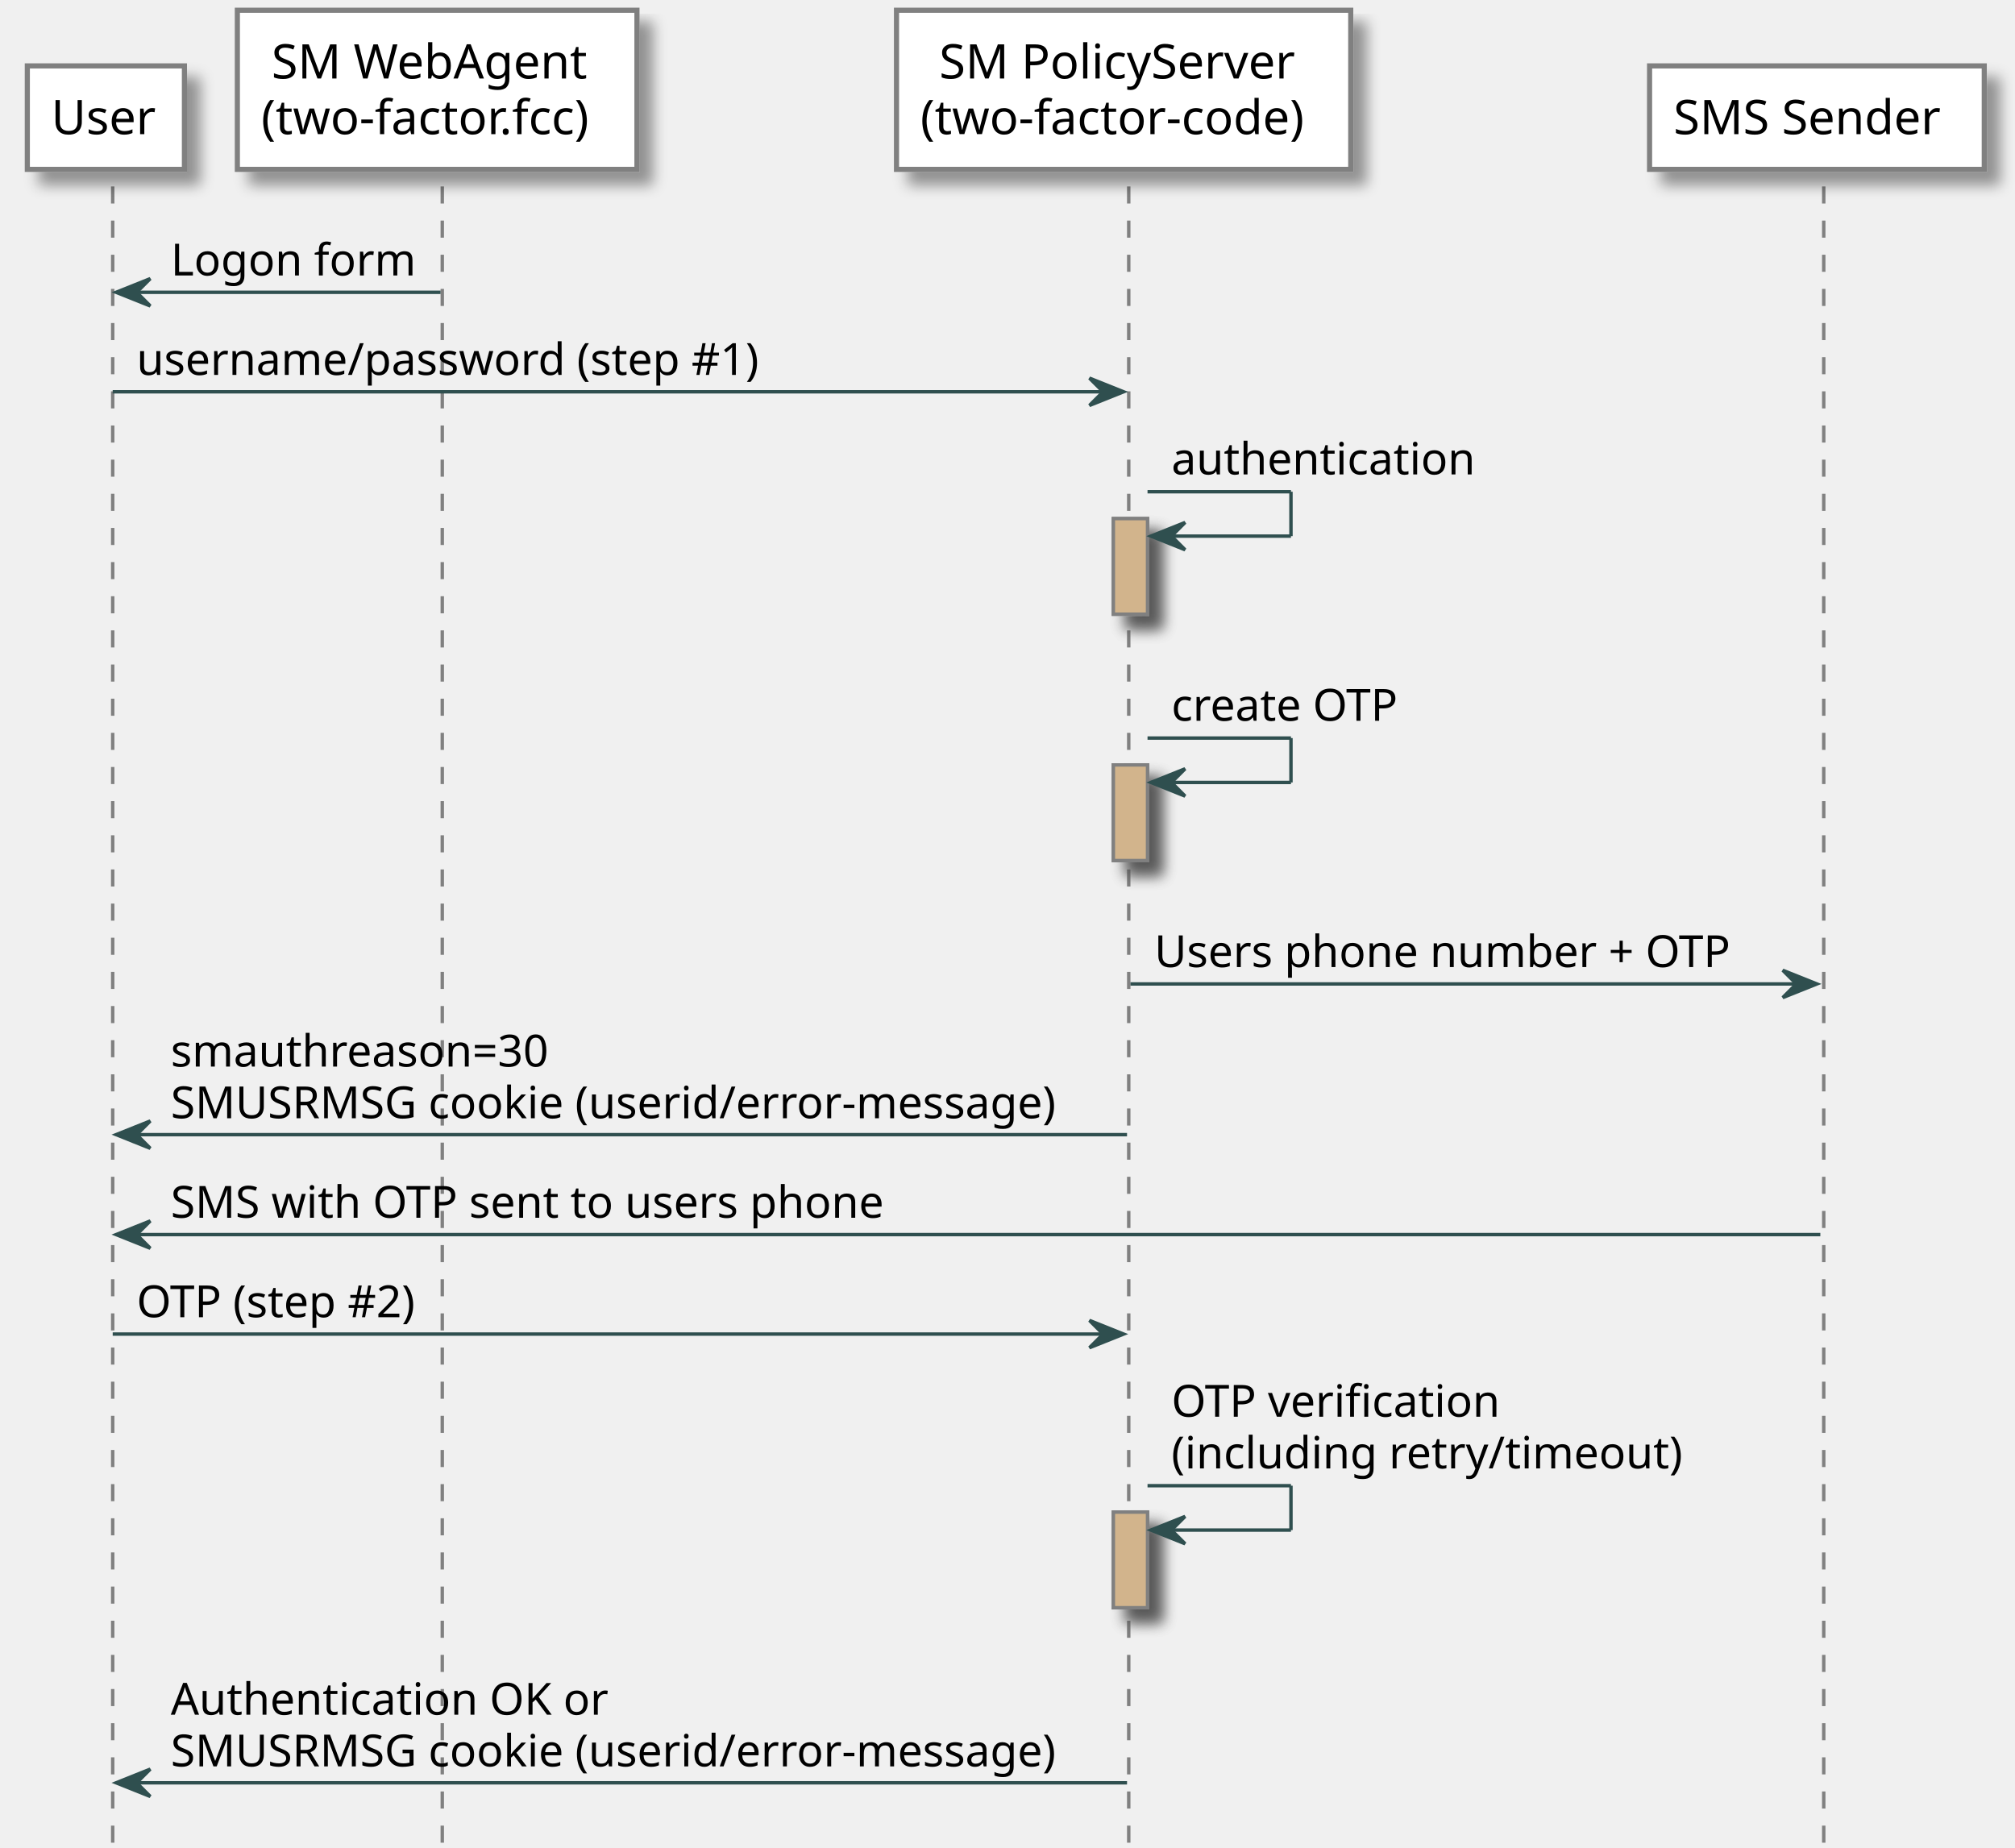
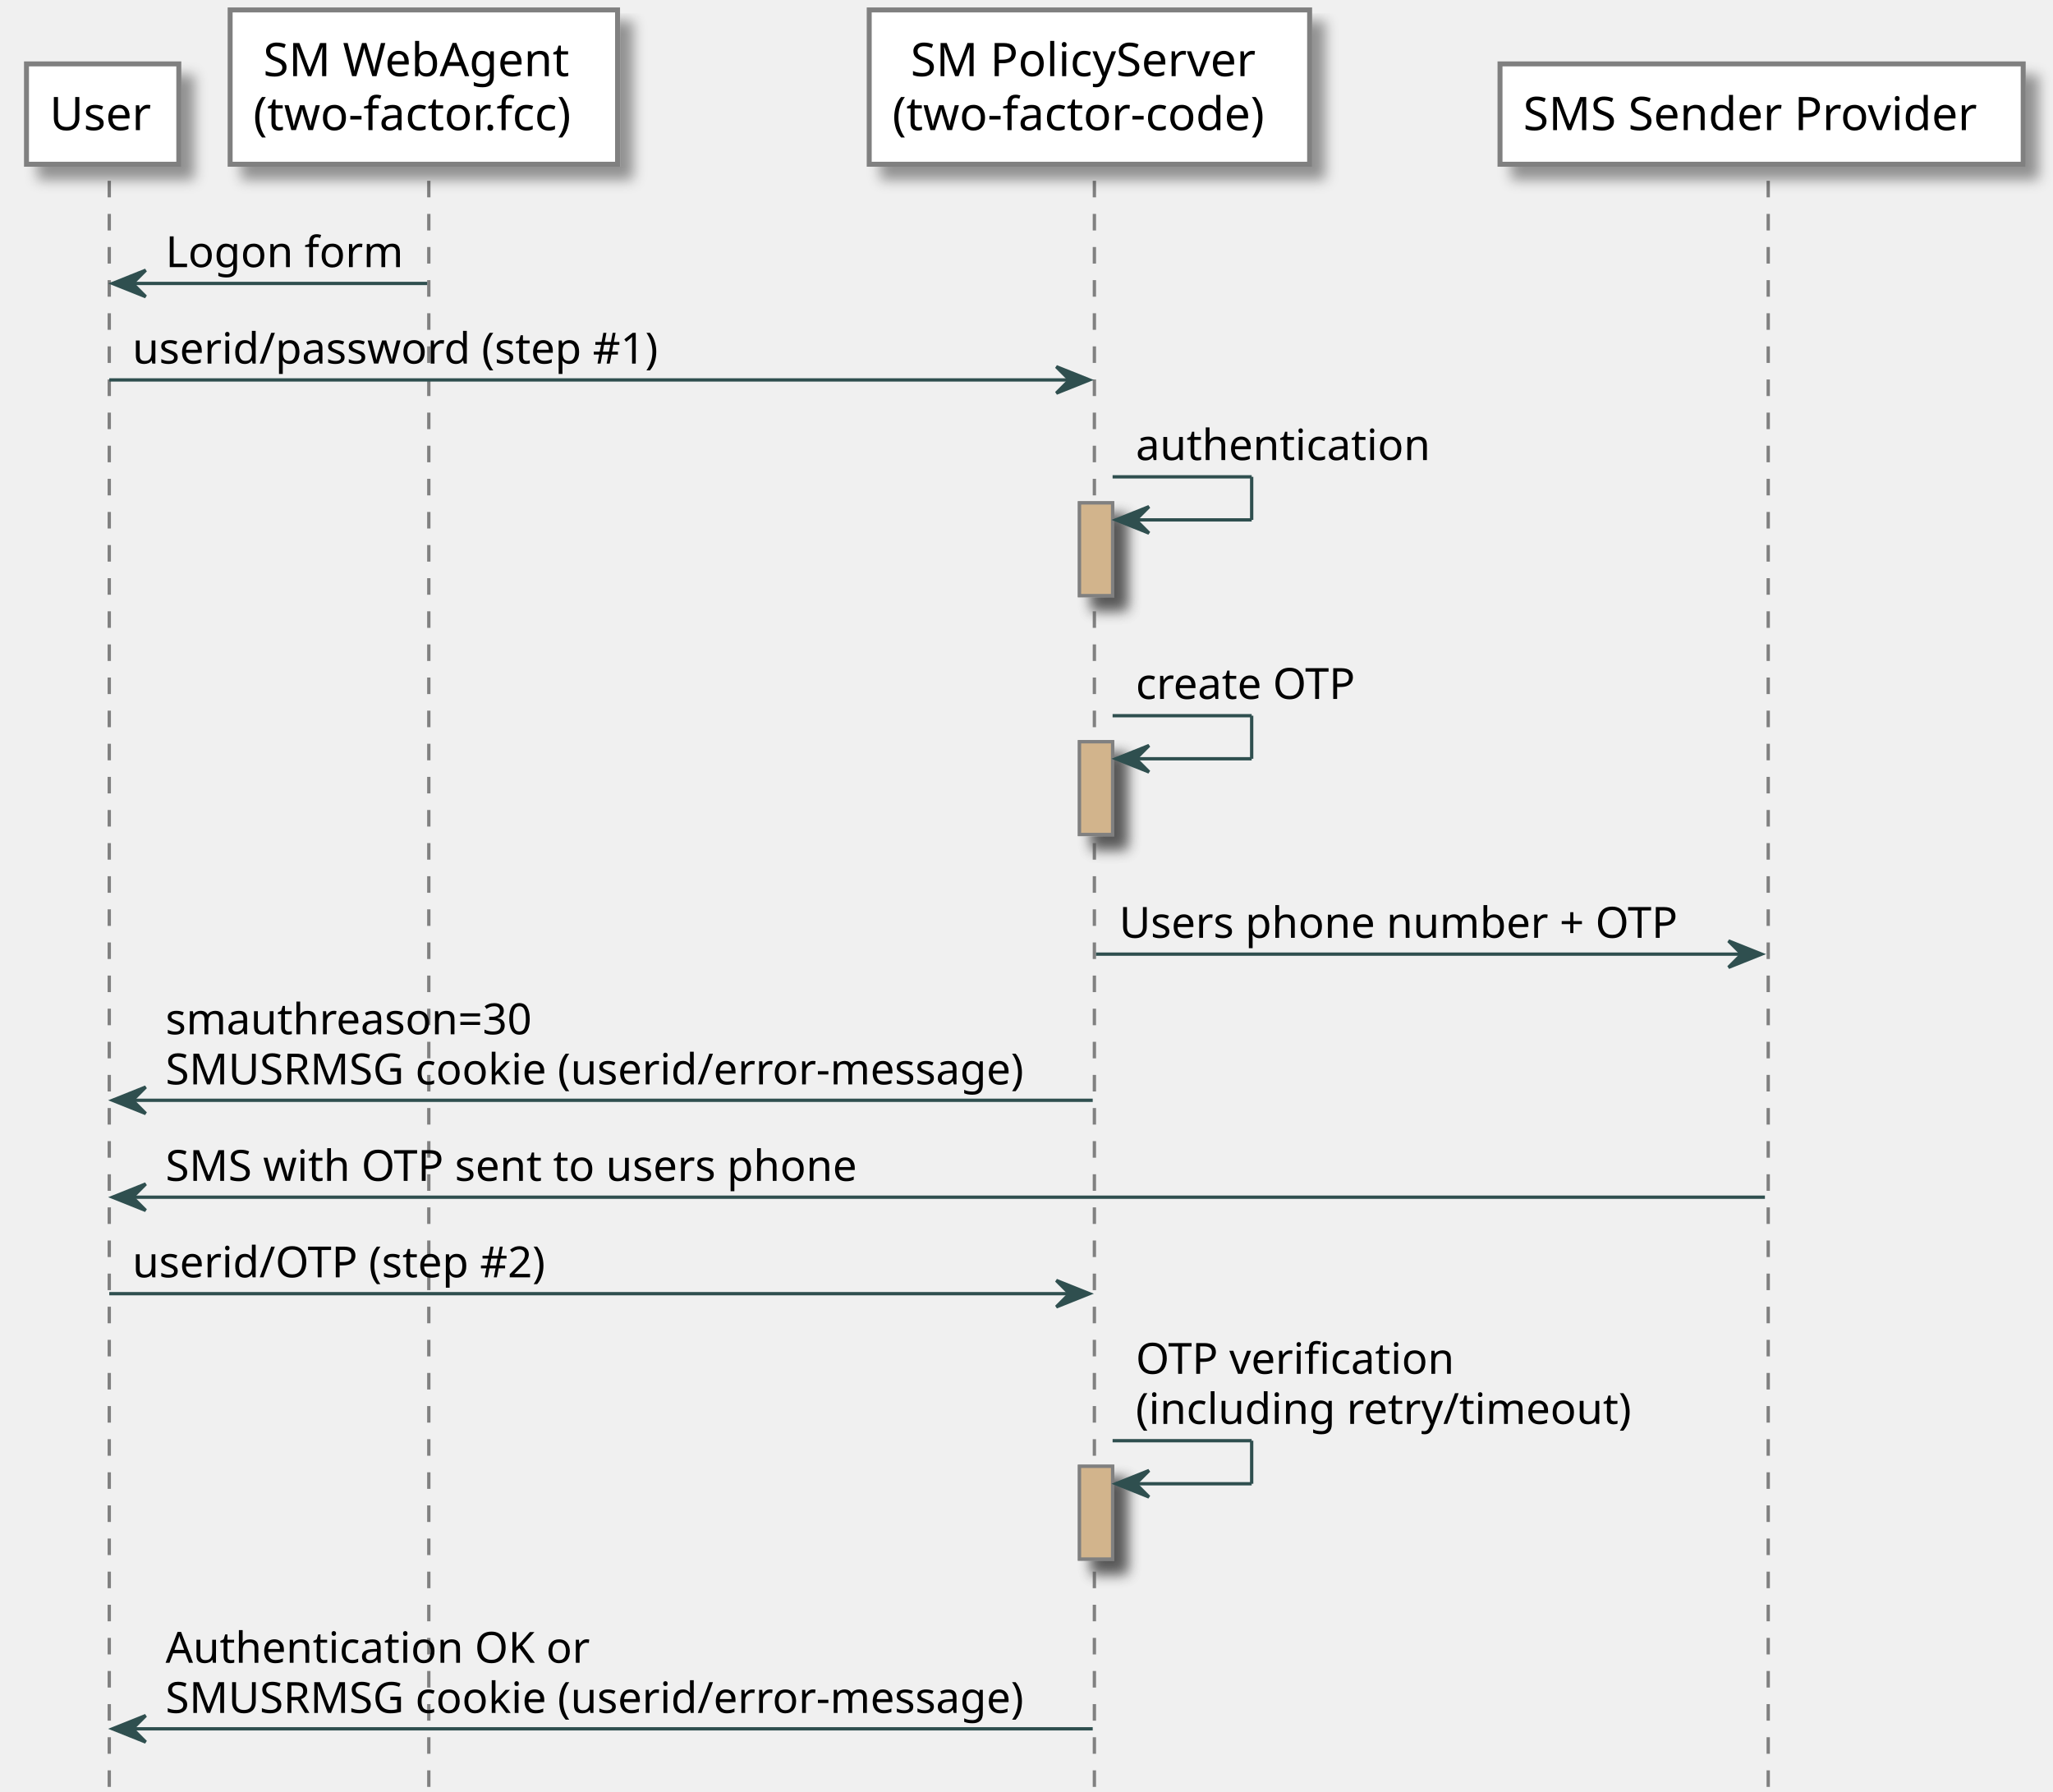
- <svg xmlns="http://www.w3.org/2000/svg" height="541px" style="width:590px;height:541px;" version="1.1" viewBox="0 0 590 541" width="590px">
+ <svg xmlns="http://www.w3.org/2000/svg" height="541px" style="width:620px;height:541px;" version="1.1" viewBox="0 0 620 541" width="620px">
  <defs>
    <filter height="300%" id="f1" width="300%" x="-1" y="-1">
      <feGaussianBlur result="blurOut" stdDeviation="2.0" />
      <feColorMatrix in="blurOut" result="blurOut2" type="matrix" values="0 0 0 0 0 0 0 0 0 0 0 0 0 0 0 0 0 0 .4 0" />
      <feOffset dx="4.0" dy="4.0" in="blurOut2" result="blurOut3" />
      <feBlend in="SourceGraphic" in2="blurOut3" mode="normal" />
    </filter>
  </defs>
  <g>
    <rect fill="#D2B48C" filter="url(#f1)" height="28" style="stroke: #808080; stroke-width: 1.0;" width="10" x="326" y="151.859" />
    <rect fill="#D2B48C" filter="url(#f1)" height="28" style="stroke: #808080; stroke-width: 1.0;" width="10" x="326" y="223.992" />
    <rect fill="#D2B48C" filter="url(#f1)" height="28" style="stroke: #808080; stroke-width: 1.0;" width="10" x="326" y="442.789" />
    <line style="stroke: #808080; stroke-width: 1.0; stroke-dasharray: 5.0,5.0;" x1="33" x2="33" y1="54.594" y2="540.32" />
    <line style="stroke: #808080; stroke-width: 1.0; stroke-dasharray: 5.0,5.0;" x1="129.5" x2="129.5" y1="54.594" y2="540.32" />
    <line style="stroke: #808080; stroke-width: 1.0; stroke-dasharray: 5.0,5.0;" x1="330.5" x2="330.5" y1="54.594" y2="540.32" />
    <line style="stroke: #808080; stroke-width: 1.0; stroke-dasharray: 5.0,5.0;" x1="534" x2="534" y1="54.594" y2="540.32" />
    <rect fill="#FFFFFF" filter="url(#f1)" height="30.297" style="stroke: #808080; stroke-width: 1.5;" width="46" x="8" y="19.297" />
    <text fill="#000000" font-family="sans-serif" font-size="14" lengthAdjust="spacingAndGlyphs" textLength="32" x="15" y="39.292">User</text>
    <rect fill="#FFFFFF" filter="url(#f1)" height="46.594" style="stroke: #808080; stroke-width: 1.5;" width="117" x="69.5" y="3" />
    <text fill="#000000" font-family="sans-serif" font-size="14" lengthAdjust="spacingAndGlyphs" textLength="97" x="79.5" y="22.995">SM WebAgent</text>
    <text fill="#000000" font-family="sans-serif" font-size="14" lengthAdjust="spacingAndGlyphs" textLength="103" x="76.5" y="39.292">(two-factor.fcc)</text>
    <rect fill="#FFFFFF" filter="url(#f1)" height="46.594" style="stroke: #808080; stroke-width: 1.5;" width="133" x="262.5" y="3" />
    <text fill="#000000" font-family="sans-serif" font-size="14" lengthAdjust="spacingAndGlyphs" textLength="108" x="275" y="22.995">SM PolicyServer</text>
    <text fill="#000000" font-family="sans-serif" font-size="14" lengthAdjust="spacingAndGlyphs" textLength="119" x="269.5" y="39.292">(two-factor-code)</text>
-     <rect fill="#FFFFFF" filter="url(#f1)" height="30.297" style="stroke: #808080; stroke-width: 1.5;" width="98" x="483" y="19.297" />
-     <text fill="#000000" font-family="sans-serif" font-size="14" lengthAdjust="spacingAndGlyphs" textLength="84" x="490" y="39.292">SMS Sender</text>
+     <rect fill="#FFFFFF" filter="url(#f1)" height="30.297" style="stroke: #808080; stroke-width: 1.5;" width="158" x="453" y="19.297" />
+     <text fill="#000000" font-family="sans-serif" font-size="14" lengthAdjust="spacingAndGlyphs" textLength="144" x="460" y="39.292">SMS Sender Provider</text>
    <rect fill="#D2B48C" filter="url(#f1)" height="28" style="stroke: #808080; stroke-width: 1.0;" width="10" x="326" y="151.859" />
    <rect fill="#D2B48C" filter="url(#f1)" height="28" style="stroke: #808080; stroke-width: 1.0;" width="10" x="326" y="223.992" />
    <rect fill="#D2B48C" filter="url(#f1)" height="28" style="stroke: #808080; stroke-width: 1.0;" width="10" x="326" y="442.789" />
    <polygon fill="#2F4F4F" points="44,81.594,34,85.594,44,89.594,40,85.594" style="stroke: #2F4F4F; stroke-width: 1.0;" />
    <line style="stroke: #2F4F4F; stroke-width: 1.0;" x1="38" x2="129" y1="85.594" y2="85.594" />
    <text fill="#000000" font-family="sans-serif" font-size="13" lengthAdjust="spacingAndGlyphs" textLength="73" x="50" y="80.661">Logon form</text>
    <polygon fill="#2F4F4F" points="319,110.727,329,114.727,319,118.727,323,114.727" style="stroke: #2F4F4F; stroke-width: 1.0;" />
    <line style="stroke: #2F4F4F; stroke-width: 1.0;" x1="33" x2="325" y1="114.727" y2="114.727" />
-     <text fill="#000000" font-family="sans-serif" font-size="13" lengthAdjust="spacingAndGlyphs" textLength="194" x="40" y="109.793">username/password (step #1)</text>
+     <text fill="#000000" font-family="sans-serif" font-size="13" lengthAdjust="spacingAndGlyphs" textLength="168" x="40" y="109.793">userid/password (step #1)</text>
    <line style="stroke: #2F4F4F; stroke-width: 1.0;" x1="336" x2="378" y1="143.992" y2="143.992" />
    <line style="stroke: #2F4F4F; stroke-width: 1.0;" x1="378" x2="378" y1="143.992" y2="156.992" />
    <line style="stroke: #2F4F4F; stroke-width: 1.0;" x1="337" x2="378" y1="156.992" y2="156.992" />
    <polygon fill="#2F4F4F" points="347,152.992,337,156.992,347,160.992,343,156.992" style="stroke: #2F4F4F; stroke-width: 1.0;" />
    <text fill="#000000" font-family="sans-serif" font-size="13" lengthAdjust="spacingAndGlyphs" textLength="92" x="343" y="138.926">authentication</text>
    <line style="stroke: #2F4F4F; stroke-width: 1.0;" x1="336" x2="378" y1="216.125" y2="216.125" />
    <line style="stroke: #2F4F4F; stroke-width: 1.0;" x1="378" x2="378" y1="216.125" y2="229.125" />
    <line style="stroke: #2F4F4F; stroke-width: 1.0;" x1="337" x2="378" y1="229.125" y2="229.125" />
    <polygon fill="#2F4F4F" points="347,225.125,337,229.125,347,233.125,343,229.125" style="stroke: #2F4F4F; stroke-width: 1.0;" />
    <text fill="#000000" font-family="sans-serif" font-size="13" lengthAdjust="spacingAndGlyphs" textLength="70" x="343" y="211.059">create OTP</text>
    <polygon fill="#2F4F4F" points="522,284.125,532,288.125,522,292.125,526,288.125" style="stroke: #2F4F4F; stroke-width: 1.0;" />
    <line style="stroke: #2F4F4F; stroke-width: 1.0;" x1="331" x2="528" y1="288.125" y2="288.125" />
    <text fill="#000000" font-family="sans-serif" font-size="13" lengthAdjust="spacingAndGlyphs" textLength="179" x="338" y="283.192">Users phone number + OTP</text>
    <polygon fill="#2F4F4F" points="44,328.258,34,332.258,44,336.258,40,332.258" style="stroke: #2F4F4F; stroke-width: 1.0;" />
    <line style="stroke: #2F4F4F; stroke-width: 1.0;" x1="38" x2="330" y1="332.258" y2="332.258" />
    <text fill="#000000" font-family="sans-serif" font-size="13" lengthAdjust="spacingAndGlyphs" textLength="120" x="50" y="312.325">smauthreason=30</text>
    <text fill="#000000" font-family="sans-serif" font-size="13" lengthAdjust="spacingAndGlyphs" textLength="274" x="50" y="327.457">SMUSRMSG cookie (userid/error-message)</text>
    <polygon fill="#2F4F4F" points="44,357.523,34,361.523,44,365.523,40,361.523" style="stroke: #2F4F4F; stroke-width: 1.0;" />
    <line style="stroke: #2F4F4F; stroke-width: 1.0;" x1="38" x2="533" y1="361.523" y2="361.523" />
    <text fill="#000000" font-family="sans-serif" font-size="13" lengthAdjust="spacingAndGlyphs" textLength="219" x="50" y="356.59">SMS with OTP sent to users phone</text>
    <polygon fill="#2F4F4F" points="319,386.656,329,390.656,319,394.656,323,390.656" style="stroke: #2F4F4F; stroke-width: 1.0;" />
    <line style="stroke: #2F4F4F; stroke-width: 1.0;" x1="33" x2="325" y1="390.656" y2="390.656" />
-     <text fill="#000000" font-family="sans-serif" font-size="13" lengthAdjust="spacingAndGlyphs" textLength="90" x="40" y="385.723">OTP (step #2)</text>
+     <text fill="#000000" font-family="sans-serif" font-size="13" lengthAdjust="spacingAndGlyphs" textLength="133" x="40" y="385.723">userid/OTP (step #2)</text>
    <line style="stroke: #2F4F4F; stroke-width: 1.0;" x1="336" x2="378" y1="435.055" y2="435.055" />
    <line style="stroke: #2F4F4F; stroke-width: 1.0;" x1="378" x2="378" y1="435.055" y2="448.055" />
    <line style="stroke: #2F4F4F; stroke-width: 1.0;" x1="337" x2="378" y1="448.055" y2="448.055" />
    <polygon fill="#2F4F4F" points="347,444.055,337,448.055,347,452.055,343,448.055" style="stroke: #2F4F4F; stroke-width: 1.0;" />
    <text fill="#000000" font-family="sans-serif" font-size="13" lengthAdjust="spacingAndGlyphs" textLength="98" x="343" y="414.856">OTP verification</text>
    <text fill="#000000" font-family="sans-serif" font-size="13" lengthAdjust="spacingAndGlyphs" textLength="154" x="343" y="429.989">(including retry/timeout)</text>
    <polygon fill="#2F4F4F" points="44,518.055,34,522.055,44,526.055,40,522.055" style="stroke: #2F4F4F; stroke-width: 1.0;" />
    <line style="stroke: #2F4F4F; stroke-width: 1.0;" x1="38" x2="330" y1="522.055" y2="522.055" />
    <text fill="#000000" font-family="sans-serif" font-size="13" lengthAdjust="spacingAndGlyphs" textLength="132" x="50" y="502.122">Authentication OK or</text>
    <text fill="#000000" font-family="sans-serif" font-size="13" lengthAdjust="spacingAndGlyphs" textLength="274" x="50" y="517.254">SMUSRMSG cookie (userid/error-message)</text>
  </g>
</svg>
